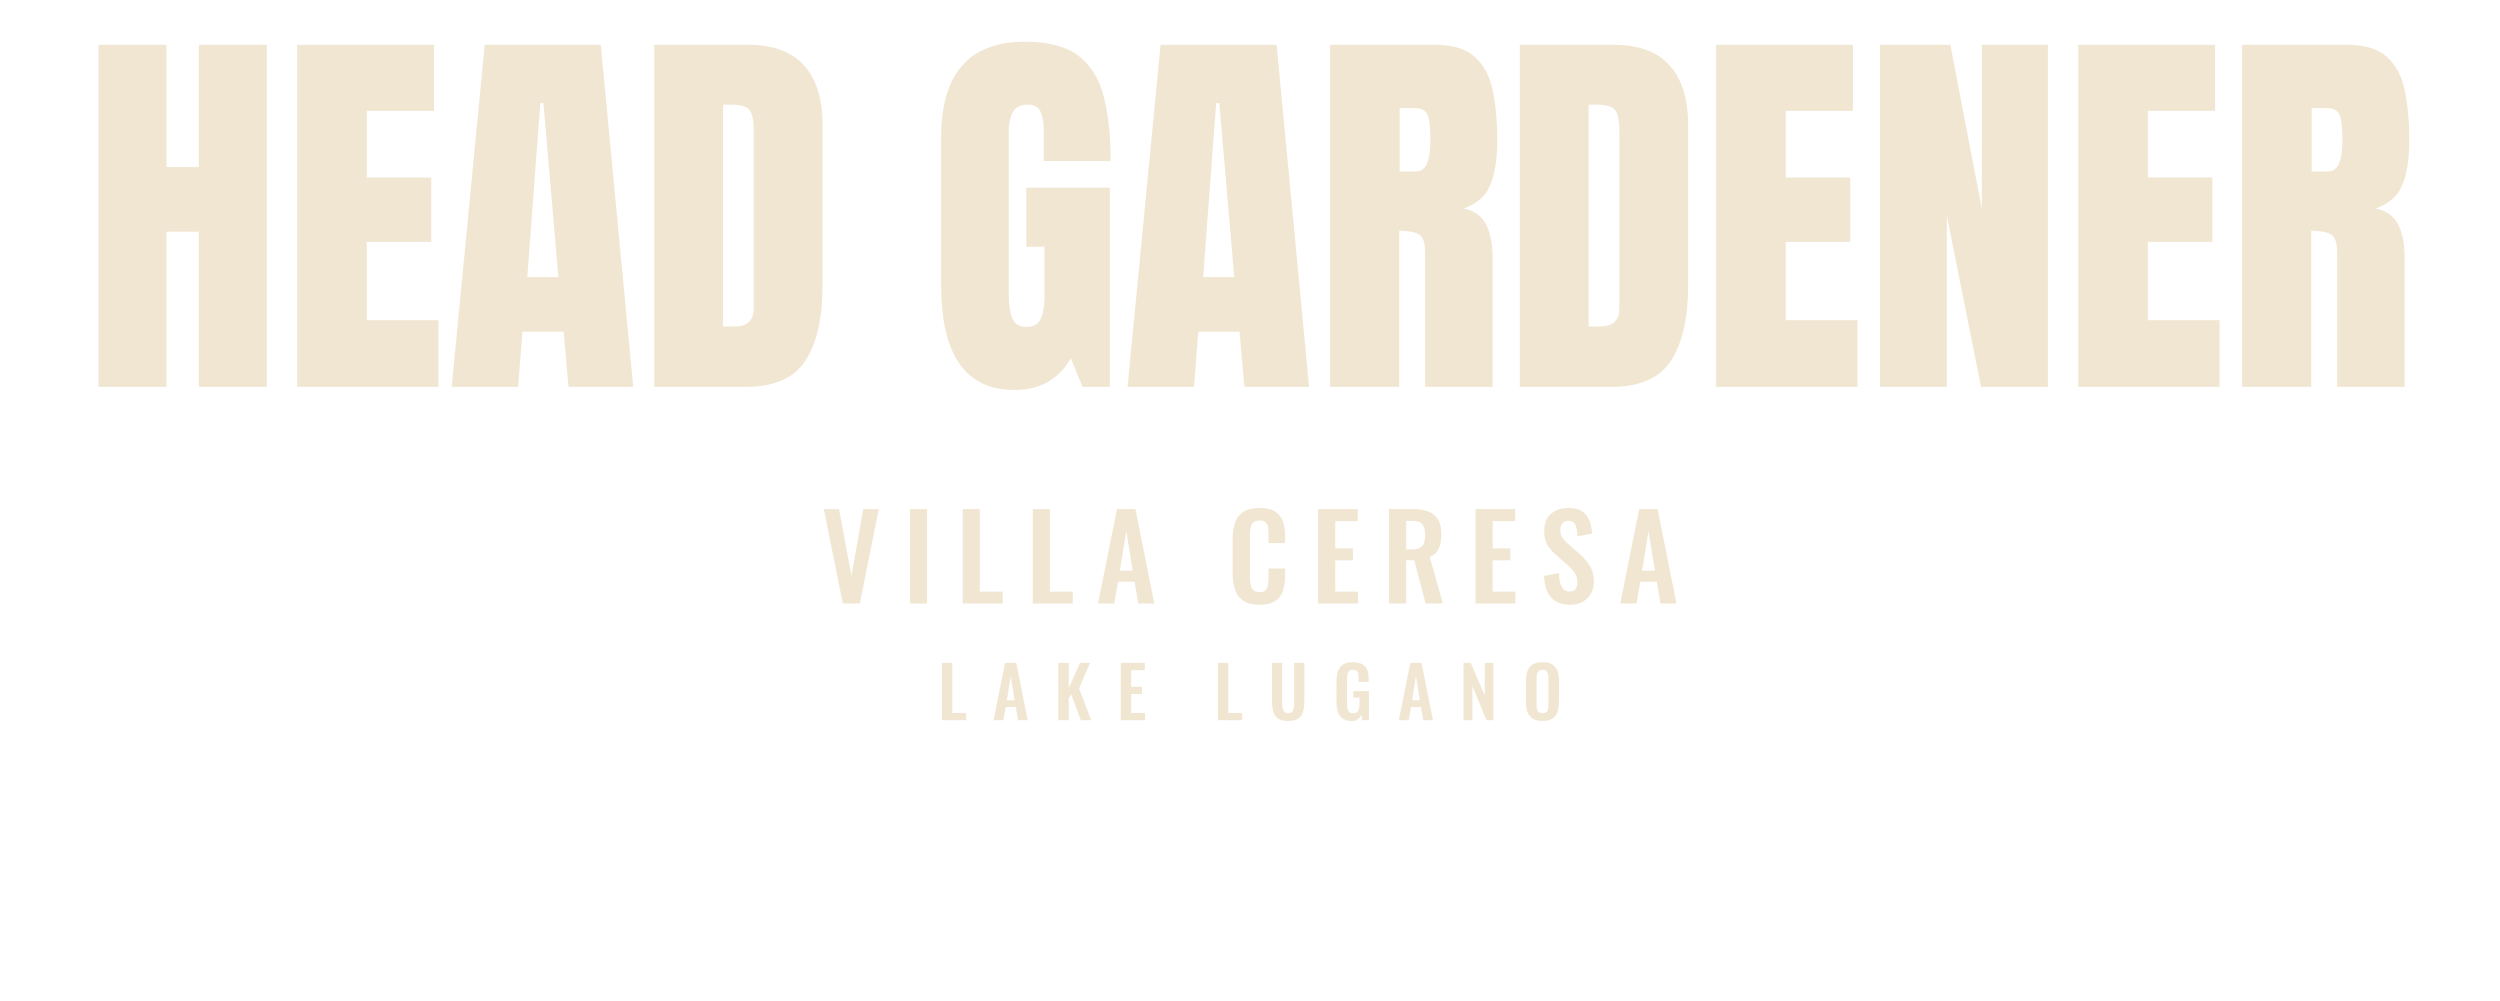
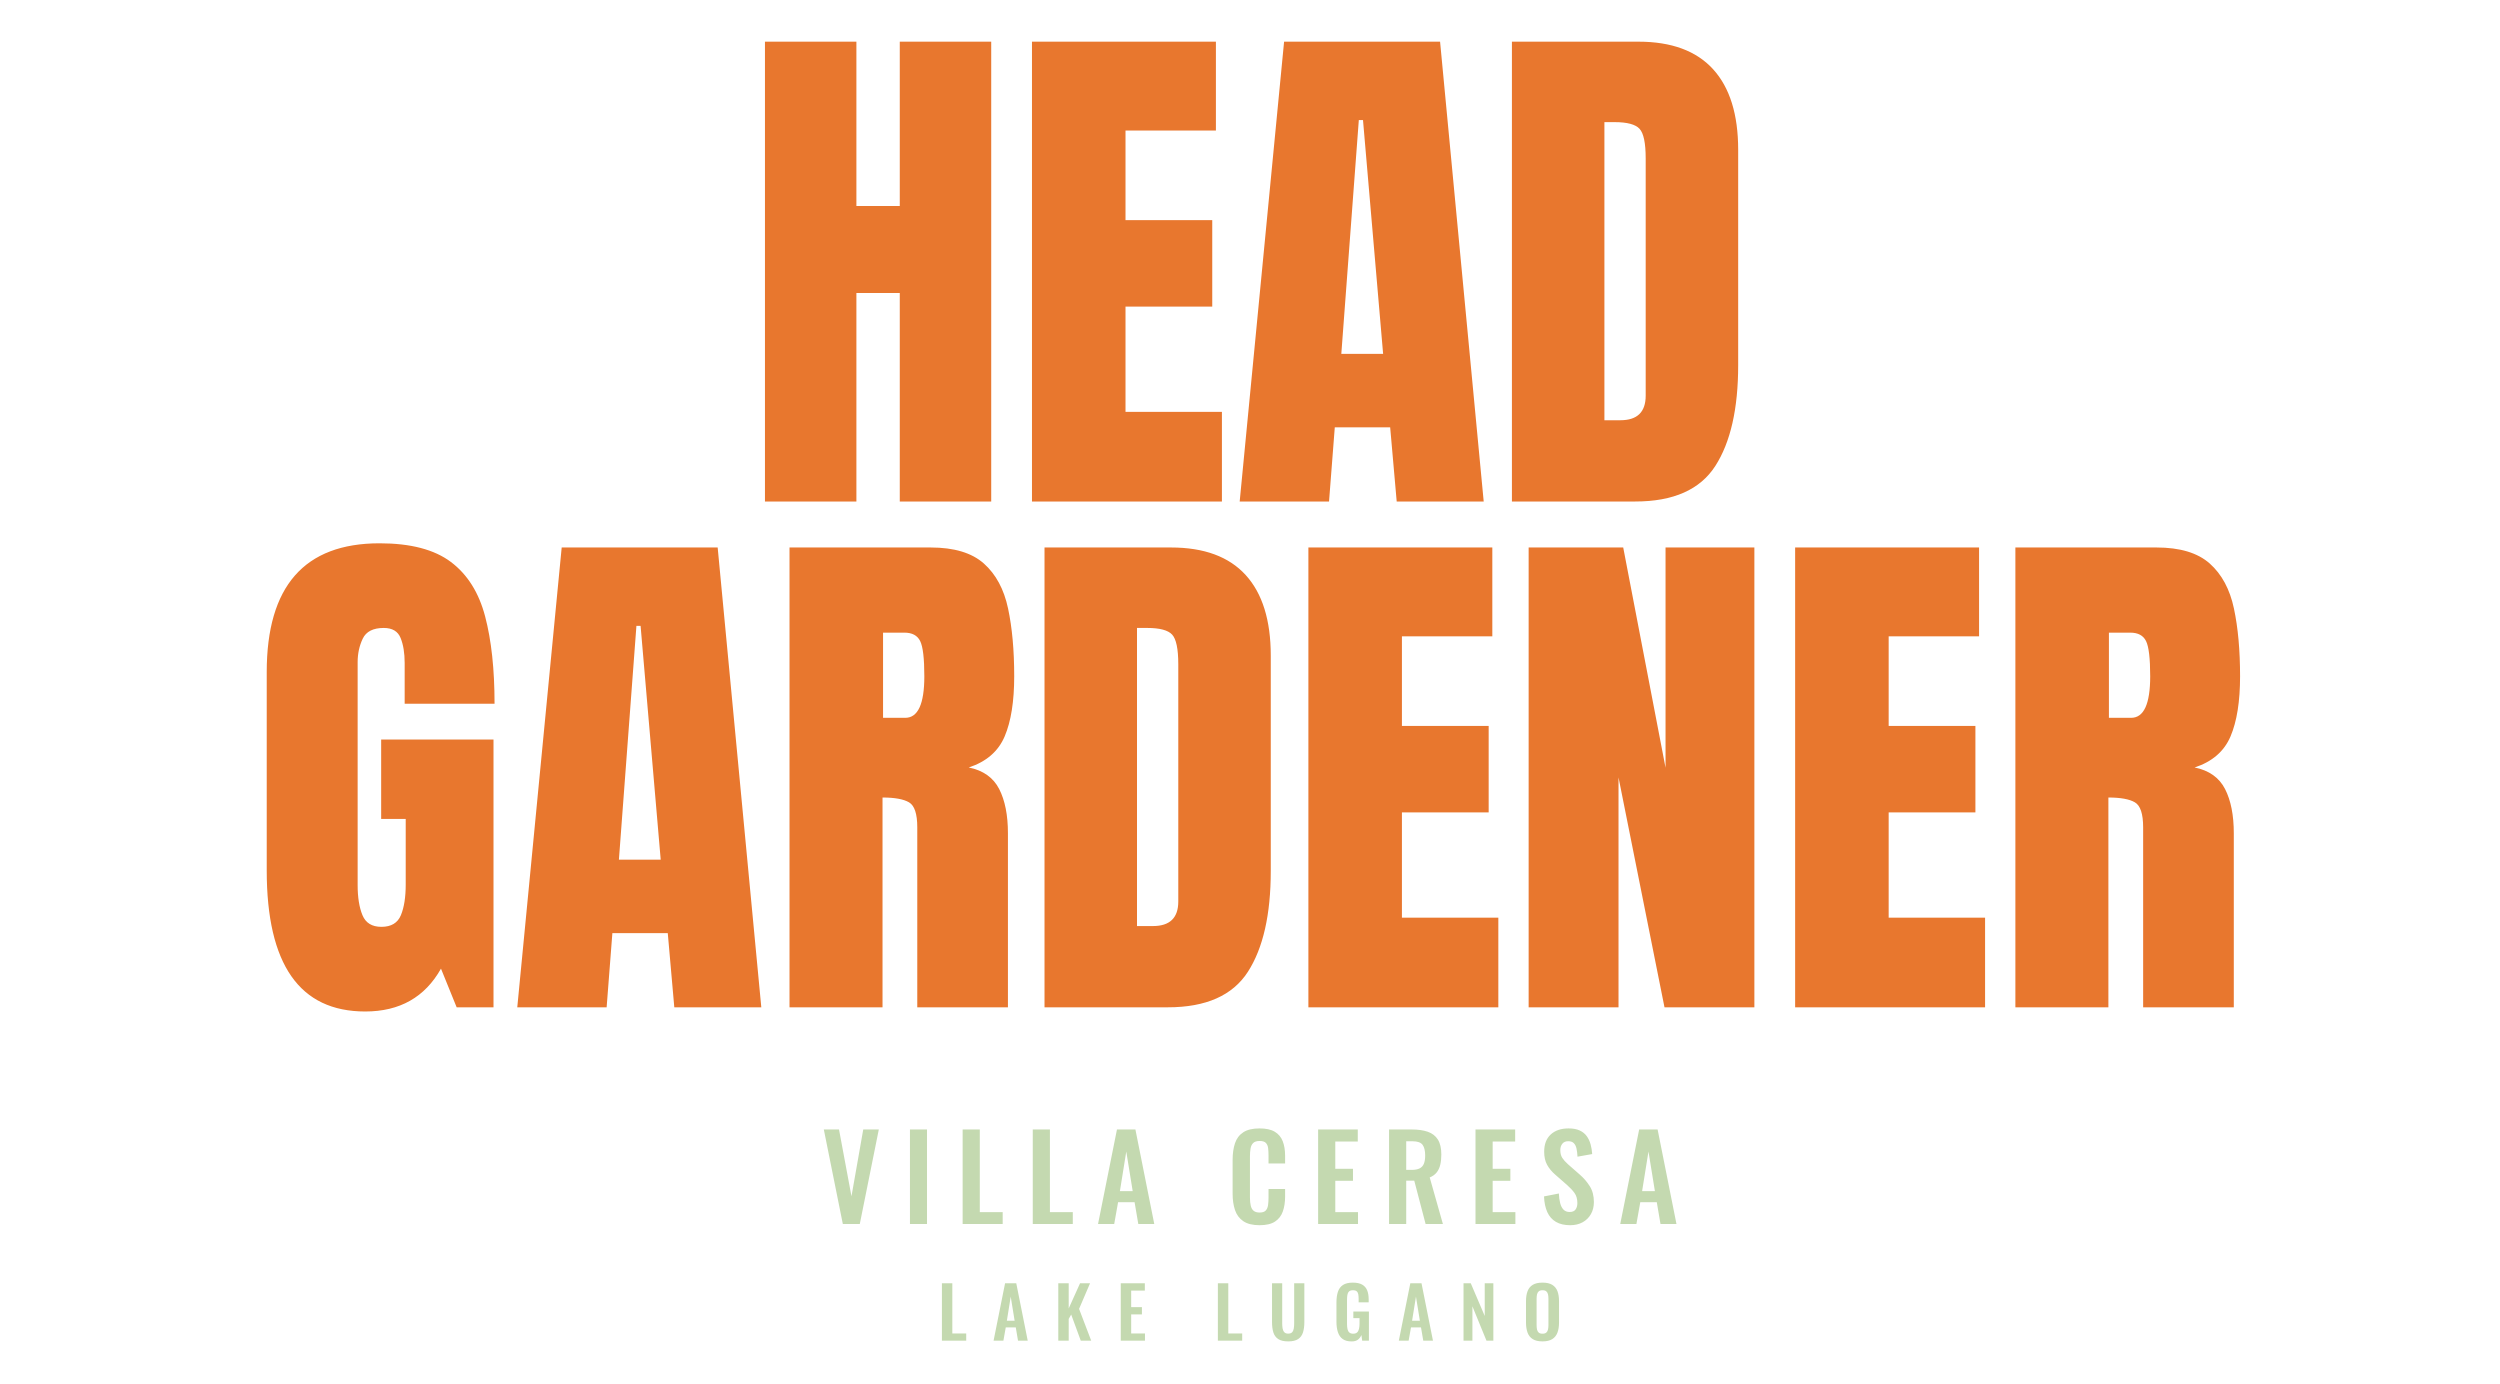
- <svg xmlns="http://www.w3.org/2000/svg" width="300mm" height="120mm" viewBox="0 0 300 120">
-   <g fill="#F1E6D2" fill-rule="nonzero">
-     <path d="M11.819 46.426V5.373H19.983V20.045H23.855V5.373H32.019V46.426H23.855V27.812H19.983V46.426ZM35.658 46.426V5.373H52.079V13.304H44.009V21.305H51.753V29.025H44.009V38.426H52.616V46.426ZM54.202 46.426 58.167 5.373H72.093L75.988 46.426H68.221L67.637 39.802H62.692L62.179 46.426ZM63.276 33.247H67.008L65.212 12.371H64.838ZM78.507 46.426V5.373H89.797Q94.229 5.373 96.468 7.834Q98.707 10.295 98.707 15.03V34.25Q98.707 40.082 96.666 43.254Q94.625 46.426 89.517 46.426ZM86.764 39.172H88.187Q90.45 39.172 90.45 36.979V15.8Q90.45 13.747 89.902 13.152Q89.354 12.557 87.674 12.557H86.764ZM121.729 46.799Q112.936 46.799 112.936 34.204V16.5Q112.936 5.0 123.012 5.0Q127.164 5.0 129.38 6.668Q131.596 8.336 132.436 11.531Q133.276 14.727 133.276 19.322H125.252V15.683Q125.252 14.354 124.89 13.456Q124.528 12.557 123.386 12.557Q121.963 12.557 121.508 13.514Q121.053 14.47 121.053 15.613V35.51Q121.053 37.166 121.485 38.204Q121.916 39.242 123.176 39.242Q124.482 39.242 124.913 38.204Q125.345 37.166 125.345 35.463V29.608H123.152V22.517H133.182V46.426H129.893L128.494 42.974Q126.348 46.799 121.729 46.799ZM135.305 46.426 139.27 5.373H153.196L157.091 46.426H149.324L148.74 39.802H143.795L143.282 46.426ZM144.379 33.247H148.111L146.315 12.371H145.941ZM159.61 46.426V5.373H172.206Q175.355 5.373 176.964 6.808Q178.574 8.242 179.122 10.82Q179.67 13.397 179.67 16.873Q179.67 20.232 178.819 22.238Q177.967 24.244 175.611 25.013Q177.547 25.41 178.329 26.938Q179.11 28.466 179.11 30.891V46.426H171.016V30.355Q171.016 28.559 170.282 28.127Q169.547 27.696 167.914 27.696V46.426ZM167.961 20.581H169.943Q171.646 20.581 171.646 16.873Q171.646 14.47 171.273 13.724Q170.9 12.977 169.873 12.977H167.961ZM182.376 46.426V5.373H193.665Q198.097 5.373 200.337 7.834Q202.576 10.295 202.576 15.03V34.25Q202.576 40.082 200.535 43.254Q198.494 46.426 193.386 46.426ZM190.633 39.172H192.056Q194.319 39.172 194.319 36.979V15.8Q194.319 13.747 193.77 13.152Q193.222 12.557 191.543 12.557H190.633ZM205.935 46.426V5.373H222.356V13.304H214.285V21.305H222.029V29.025H214.285V38.426H222.892V46.426ZM225.598 46.426V5.373H234.042L237.821 25.037V5.373H245.751V46.426H237.727L233.622 25.9V46.426ZM249.39 46.426V5.373H265.811V13.304H257.741V21.305H265.485V29.025H257.741V38.426H266.348V46.426ZM269.054 46.426V5.373H281.649Q284.798 5.373 286.408 6.808Q288.017 8.242 288.565 10.82Q289.114 13.397 289.114 16.873Q289.114 20.232 288.262 22.238Q287.411 24.244 285.055 25.013Q286.991 25.41 287.772 26.938Q288.554 28.466 288.554 30.891V46.426H280.46V30.355Q280.46 28.559 279.725 28.127Q278.99 27.696 277.358 27.696V46.426ZM277.404 20.581H279.387Q281.09 20.581 281.09 16.873Q281.09 14.47 280.716 13.724Q280.343 12.977 279.317 12.977H277.404Z" />
-     <path d="M101.139 72.426 98.858 61.086H100.681L102.177 69.105L103.589 61.086H105.457L103.175 72.426ZM109.195 72.426V61.086H111.241V72.426ZM115.517 72.426V61.086H117.576V71.003H120.322V72.426ZM123.931 72.426V61.086H125.99V71.003H128.736V72.426ZM131.765 72.426 134.036 61.086H136.249L138.512 72.426H136.595L136.149 69.809H134.171L133.705 72.426ZM134.388 68.487H135.924L135.153 63.731ZM151.147 72.574Q149.9 72.574 149.191 72.088Q148.483 71.602 148.199 70.752Q147.914 69.901 147.914 68.801V64.753Q147.914 63.591 148.199 62.74Q148.483 61.89 149.191 61.425Q149.9 60.959 151.147 60.959Q152.312 60.959 152.978 61.362Q153.645 61.765 153.929 62.5Q154.212 63.235 154.212 64.229V65.168H152.223V64.196Q152.223 63.718 152.175 63.326Q152.126 62.933 151.904 62.699Q151.682 62.466 151.154 62.466Q150.626 62.466 150.38 62.713Q150.133 62.96 150.064 63.377Q149.994 63.794 149.994 64.313V69.241Q149.994 69.849 150.095 70.252Q150.195 70.655 150.448 70.854Q150.702 71.053 151.154 71.053Q151.668 71.053 151.89 70.81Q152.112 70.566 152.168 70.156Q152.223 69.746 152.223 69.247V68.227H154.212V69.139Q154.212 70.139 153.942 70.915Q153.672 71.692 153.009 72.133Q152.346 72.574 151.147 72.574ZM158.175 72.426V61.086H162.933V62.537H160.234V65.805H162.357V67.243H160.234V71.003H162.961V72.426ZM166.687 72.426V61.086H169.403Q170.544 61.086 171.337 61.362Q172.129 61.638 172.544 62.295Q172.959 62.953 172.959 64.089Q172.959 64.769 172.833 65.311Q172.708 65.854 172.403 66.239Q172.099 66.625 171.566 66.843L173.147 72.426H171.072L169.711 67.229H168.746V72.426ZM168.746 65.936H169.399Q169.999 65.936 170.354 65.757Q170.708 65.578 170.865 65.198Q171.021 64.817 171.021 64.205Q171.021 63.348 170.708 62.925Q170.394 62.502 169.504 62.502H168.746ZM177.061 72.426V61.086H181.819V62.537H179.12V65.805H181.243V67.243H179.12V71.003H181.847V72.426ZM188.421 72.574Q187.397 72.574 186.714 72.176Q186.03 71.777 185.68 71.01Q185.329 70.243 185.281 69.118L187.064 68.769Q187.091 69.436 187.224 69.938Q187.356 70.44 187.631 70.714Q187.905 70.988 188.356 70.988Q188.856 70.988 189.07 70.685Q189.284 70.382 189.284 69.918Q189.284 69.185 188.941 68.708Q188.598 68.232 188.045 67.749L186.617 66.495Q186.014 65.976 185.658 65.337Q185.301 64.699 185.301 63.758Q185.301 62.411 186.088 61.685Q186.874 60.959 188.229 60.959Q189.024 60.959 189.556 61.203Q190.089 61.447 190.403 61.879Q190.717 62.312 190.87 62.865Q191.022 63.418 191.063 64.037L189.3 64.35Q189.272 63.819 189.186 63.401Q189.1 62.983 188.868 62.739Q188.636 62.495 188.185 62.495Q187.72 62.495 187.478 62.799Q187.236 63.104 187.236 63.553Q187.236 64.129 187.476 64.498Q187.716 64.866 188.158 65.26L189.571 66.499Q190.265 67.095 190.766 67.883Q191.267 68.671 191.267 69.792Q191.267 70.611 190.91 71.241Q190.552 71.872 189.914 72.223Q189.277 72.574 188.421 72.574ZM194.429 72.426 196.7 61.086H198.913L201.176 72.426H199.259L198.813 69.809H196.835L196.369 72.426ZM197.052 68.487H198.588L197.817 63.731Z" />
-     <path d="M113.029 86.426V79.541H114.279V85.562H115.946V86.426ZM119.23 86.426 120.609 79.541H121.952L123.326 86.426H122.162L121.892 84.837H120.691L120.408 86.426ZM120.823 84.034H121.755L121.287 81.147ZM126.994 86.426V79.541H128.244V82.564L129.606 79.541H130.806L129.489 82.615L130.943 86.426H129.692L128.542 83.293L128.244 83.82V86.426ZM134.491 86.426V79.541H137.38V80.422H135.741V82.406H137.03V83.279H135.741V85.562H137.397V86.426ZM146.145 86.426V79.541H147.395V85.562H149.062V86.426ZM154.585 86.516Q153.815 86.516 153.391 86.238Q152.967 85.96 152.805 85.443Q152.643 84.925 152.643 84.202V79.541H153.864V84.341Q153.864 84.665 153.91 84.951Q153.957 85.238 154.112 85.411Q154.268 85.584 154.585 85.584Q154.909 85.584 155.061 85.411Q155.212 85.238 155.257 84.951Q155.301 84.665 155.301 84.341V79.541H156.522V84.202Q156.522 84.925 156.357 85.443Q156.193 85.96 155.774 86.238Q155.354 86.516 154.585 86.516ZM162.204 86.52Q161.523 86.52 161.123 86.233Q160.723 85.946 160.549 85.412Q160.374 84.878 160.374 84.156V81.849Q160.374 81.105 160.547 80.572Q160.72 80.038 161.15 79.751Q161.58 79.464 162.333 79.464Q163.04 79.464 163.458 79.701Q163.875 79.937 164.058 80.386Q164.241 80.834 164.241 81.475V81.826H163.037V81.434Q163.037 81.102 162.993 80.867Q162.949 80.633 162.805 80.506Q162.662 80.379 162.35 80.379Q162.017 80.379 161.868 80.541Q161.718 80.704 161.68 80.967Q161.642 81.231 161.642 81.546V84.425Q161.642 84.782 161.701 85.046Q161.76 85.309 161.922 85.451Q162.085 85.593 162.384 85.593Q162.688 85.593 162.853 85.44Q163.017 85.288 163.08 85.014Q163.144 84.74 163.144 84.371V83.724H162.4V82.934H164.27V86.426H163.46L163.371 85.75Q163.235 86.084 162.959 86.302Q162.683 86.52 162.204 86.52ZM167.859 86.426 169.237 79.541H170.581L171.955 86.426H170.791L170.52 84.837H169.319L169.036 86.426ZM169.451 84.034H170.384L169.915 81.147ZM175.623 86.426V79.541H176.492L178.167 83.465V79.541H179.202V86.426H178.375L176.689 82.309V86.426ZM185.1 86.516Q184.363 86.516 183.929 86.244Q183.495 85.972 183.308 85.464Q183.12 84.956 183.12 84.263V81.68Q183.12 80.982 183.31 80.487Q183.499 79.991 183.931 79.728Q184.363 79.464 185.1 79.464Q185.84 79.464 186.273 79.73Q186.705 79.996 186.894 80.489Q187.083 80.982 187.083 81.68V84.267Q187.083 84.956 186.894 85.462Q186.705 85.968 186.273 86.242Q185.84 86.516 185.1 86.516ZM185.1 85.593Q185.407 85.593 185.559 85.455Q185.711 85.318 185.761 85.083Q185.812 84.849 185.812 84.563V81.392Q185.812 81.102 185.761 80.874Q185.711 80.646 185.559 80.512Q185.407 80.379 185.1 80.379Q184.8 80.379 184.647 80.512Q184.493 80.646 184.443 80.874Q184.392 81.102 184.392 81.392V84.563Q184.392 84.849 184.44 85.083Q184.489 85.318 184.64 85.455Q184.792 85.593 185.1 85.593Z" />
+ <svg xmlns="http://www.w3.org/2000/svg" width="300mm" height="166mm" viewBox="0 0 300 166">
+   <g fill="#E8772E" fill-rule="nonzero">
+     <path d="M91.795 60.18V5.0H102.768V24.72H107.973V5.0H118.946V60.18H107.973V35.161H102.768V60.18ZM123.837 60.18V5.0H145.909V15.66H135.061V26.413H145.47V36.791H135.061V49.426H146.63V60.18ZM148.762 60.18 154.091 5.0H172.809L178.044 60.18H167.604L166.82 51.276H160.174L159.484 60.18ZM160.958 42.466H165.974L163.56 14.406H163.058ZM181.43 60.18V5.0H196.605Q202.562 5.0 205.572 8.308Q208.581 11.615 208.581 17.98V43.814Q208.581 51.652 205.838 55.916Q203.095 60.18 196.229 60.18ZM192.529 50.429H194.442Q197.483 50.429 197.483 47.482V19.014Q197.483 16.255 196.746 15.456Q196.009 14.656 193.752 14.656H192.529Z" />
+     <path d="M43.826 121.379Q32.007 121.379 32.007 104.449V80.653Q32.007 65.196 45.551 65.196Q51.131 65.196 54.11 67.438Q57.088 69.679 58.217 73.975Q59.346 78.27 59.346 84.446H48.56V79.555Q48.56 77.768 48.074 76.561Q47.589 75.354 46.052 75.354Q44.14 75.354 43.528 76.639Q42.917 77.925 42.917 79.461V106.204Q42.917 108.43 43.497 109.826Q44.077 111.221 45.77 111.221Q47.526 111.221 48.106 109.826Q48.686 108.43 48.686 106.142V98.272H45.739V88.741H59.22V120.877H54.799L52.918 116.237Q50.034 121.379 43.826 121.379ZM62.073 120.877 67.403 65.698H86.12L91.356 120.877H80.916L80.132 111.973H73.485L72.796 120.877ZM74.269 103.163H79.285L76.871 75.103H76.37ZM94.742 120.877V65.698H111.672Q115.905 65.698 118.068 67.626Q120.231 69.554 120.968 73.018Q121.705 76.483 121.705 81.154Q121.705 85.669 120.56 88.365Q119.416 91.061 116.25 92.096Q118.852 92.629 119.902 94.683Q120.952 96.736 120.952 99.997V120.877H110.073V99.276Q110.073 96.862 109.086 96.282Q108.098 95.702 105.903 95.702V120.877ZM105.966 86.139H108.631Q110.92 86.139 110.92 81.154Q110.92 77.925 110.418 76.922Q109.916 75.918 108.537 75.918H105.966ZM125.342 120.877V65.698H140.516Q146.473 65.698 149.483 69.005Q152.492 72.313 152.492 78.677V104.511Q152.492 112.349 149.749 116.613Q147.006 120.877 140.14 120.877ZM136.44 111.127H138.353Q141.394 111.127 141.394 108.18V79.712Q141.394 76.953 140.657 76.153Q139.92 75.354 137.663 75.354H136.44ZM157.007 120.877V65.698H179.079V76.357H168.231V87.111H178.64V97.489H168.231V110.123H179.8V120.877ZM183.437 120.877V65.698H194.786L199.865 92.127V65.698H210.525V120.877H199.74L194.222 93.287V120.877ZM215.416 120.877V65.698H237.488V76.357H226.64V87.111H237.049V97.489H226.64V110.123H238.209V120.877ZM241.846 120.877V65.698H258.776Q263.008 65.698 265.172 67.626Q267.335 69.554 268.072 73.018Q268.809 76.483 268.809 81.154Q268.809 85.669 267.664 88.365Q266.52 91.061 263.353 92.096Q265.956 92.629 267.006 94.683Q268.056 96.736 268.056 99.997V120.877H257.177V99.276Q257.177 96.862 256.189 96.282Q255.202 95.702 253.007 95.702V120.877ZM253.07 86.139H255.735Q258.024 86.139 258.024 81.154Q258.024 77.925 257.522 76.922Q257.02 75.918 255.641 75.918H253.07Z" />
+     <g fill="#C4D9B0">
+       <path d="M101.139 146.877 98.858 135.537H100.681L102.177 143.556L103.589 135.537H105.457L103.175 146.877ZM109.195 146.877V135.537H111.241V146.877ZM115.517 146.877V135.537H117.576V145.454H120.322V146.877ZM123.931 146.877V135.537H125.99V145.454H128.736V146.877ZM131.765 146.877 134.036 135.537H136.249L138.512 146.877H136.595L136.149 144.26H134.171L133.705 146.877ZM134.388 142.938H135.924L135.153 138.182ZM151.147 147.025Q149.9 147.025 149.191 146.539Q148.483 146.053 148.199 145.203Q147.914 144.352 147.914 143.252V139.204Q147.914 138.042 148.199 137.191Q148.483 136.341 149.191 135.876Q149.9 135.41 151.147 135.41Q152.312 135.41 152.978 135.813Q153.645 136.216 153.929 136.951Q154.212 137.686 154.212 138.68V139.619H152.223V138.647Q152.223 138.169 152.175 137.777Q152.126 137.384 151.904 137.15Q151.682 136.917 151.154 136.917Q150.626 136.917 150.38 137.164Q150.133 137.411 150.064 137.828Q149.994 138.245 149.994 138.764V143.692Q149.994 144.3 150.095 144.703Q150.195 145.106 150.448 145.305Q150.702 145.504 151.154 145.504Q151.668 145.504 151.89 145.261Q152.112 145.017 152.168 144.607Q152.223 144.197 152.223 143.698V142.678H154.212V143.59Q154.212 144.59 153.942 145.366Q153.672 146.143 153.009 146.584Q152.346 147.025 151.147 147.025ZM158.175 146.877V135.537H162.933V136.988H160.234V140.256H162.357V141.694H160.234V145.454H162.961V146.877ZM166.687 146.877V135.537H169.403Q170.544 135.537 171.337 135.813Q172.129 136.089 172.544 136.746Q172.959 137.404 172.959 138.54Q172.959 139.22 172.833 139.762Q172.708 140.305 172.403 140.69Q172.099 141.076 171.566 141.294L173.147 146.877H171.072L169.711 141.68H168.746V146.877ZM168.746 140.387H169.399Q169.999 140.387 170.354 140.208Q170.708 140.029 170.865 139.649Q171.021 139.268 171.021 138.656Q171.021 137.799 170.708 137.376Q170.394 136.953 169.504 136.953H168.746ZM177.061 146.877V135.537H181.819V136.988H179.12V140.256H181.243V141.694H179.12V145.454H181.847V146.877ZM188.421 147.025Q187.397 147.025 186.714 146.627Q186.03 146.228 185.68 145.461Q185.329 144.694 185.281 143.569L187.064 143.22Q187.091 143.887 187.224 144.389Q187.356 144.891 187.631 145.165Q187.905 145.439 188.356 145.439Q188.856 145.439 189.07 145.136Q189.284 144.833 189.284 144.369Q189.284 143.636 188.941 143.159Q188.598 142.683 188.045 142.2L186.617 140.946Q186.014 140.427 185.658 139.788Q185.301 139.15 185.301 138.209Q185.301 136.862 186.088 136.136Q186.874 135.41 188.229 135.41Q189.024 135.41 189.556 135.654Q190.089 135.898 190.403 136.33Q190.717 136.763 190.87 137.316Q191.022 137.869 191.063 138.488L189.3 138.801Q189.272 138.27 189.186 137.852Q189.1 137.434 188.868 137.19Q188.636 136.946 188.185 136.946Q187.72 136.946 187.478 137.25Q187.236 137.555 187.236 138.004Q187.236 138.58 187.476 138.949Q187.716 139.317 188.158 139.711L189.571 140.95Q190.265 141.546 190.766 142.334Q191.267 143.122 191.267 144.243Q191.267 145.062 190.91 145.692Q190.552 146.323 189.914 146.674Q189.277 147.025 188.421 147.025ZM194.429 146.877 196.7 135.537H198.913L201.176 146.877H199.259L198.813 144.26H196.835L196.369 146.877ZM197.052 142.938H198.588L197.817 138.182Z" />
+       <path d="M113.029 160.877V153.992H114.279V160.013H115.946V160.877ZM119.23 160.877 120.609 153.992H121.952L123.326 160.877H122.162L121.892 159.288H120.691L120.408 160.877ZM120.823 158.485H121.755L121.287 155.598ZM126.994 160.877V153.992H128.244V157.015L129.606 153.992H130.806L129.489 157.066L130.943 160.877H129.692L128.542 157.744L128.244 158.271V160.877ZM134.491 160.877V153.992H137.38V154.873H135.741V156.857H137.03V157.73H135.741V160.013H137.397V160.877ZM146.145 160.877V153.992H147.395V160.013H149.062V160.877ZM154.585 160.967Q153.815 160.967 153.391 160.689Q152.967 160.411 152.805 159.894Q152.643 159.376 152.643 158.653V153.992H153.864V158.792Q153.864 159.116 153.91 159.402Q153.957 159.689 154.112 159.862Q154.268 160.035 154.585 160.035Q154.909 160.035 155.061 159.862Q155.212 159.689 155.257 159.402Q155.301 159.116 155.301 158.792V153.992H156.522V158.653Q156.522 159.376 156.357 159.894Q156.193 160.411 155.774 160.689Q155.354 160.967 154.585 160.967ZM162.204 160.971Q161.523 160.971 161.123 160.684Q160.723 160.397 160.549 159.863Q160.374 159.329 160.374 158.607V156.3Q160.374 155.556 160.547 155.023Q160.72 154.489 161.15 154.202Q161.58 153.915 162.333 153.915Q163.04 153.915 163.458 154.152Q163.875 154.388 164.058 154.837Q164.241 155.285 164.241 155.926V156.277H163.037V155.885Q163.037 155.553 162.993 155.318Q162.949 155.084 162.805 154.957Q162.662 154.83 162.35 154.83Q162.017 154.83 161.868 154.992Q161.718 155.155 161.68 155.418Q161.642 155.682 161.642 155.997V158.876Q161.642 159.233 161.701 159.497Q161.76 159.76 161.922 159.902Q162.085 160.044 162.384 160.044Q162.688 160.044 162.853 159.891Q163.017 159.739 163.08 159.465Q163.144 159.191 163.144 158.822V158.175H162.4V157.385H164.27V160.877H163.46L163.371 160.201Q163.235 160.535 162.959 160.753Q162.683 160.971 162.204 160.971ZM167.859 160.877 169.237 153.992H170.581L171.955 160.877H170.791L170.52 159.288H169.319L169.036 160.877ZM169.451 158.485H170.384L169.915 155.598ZM175.623 160.877V153.992H176.492L178.167 157.916V153.992H179.202V160.877H178.375L176.689 156.76V160.877ZM185.1 160.967Q184.363 160.967 183.929 160.695Q183.495 160.423 183.308 159.915Q183.12 159.407 183.12 158.714V156.131Q183.12 155.433 183.31 154.938Q183.499 154.442 183.931 154.179Q184.363 153.915 185.1 153.915Q185.84 153.915 186.273 154.181Q186.705 154.447 186.894 154.94Q187.083 155.433 187.083 156.131V158.718Q187.083 159.407 186.894 159.913Q186.705 160.419 186.273 160.693Q185.84 160.967 185.1 160.967ZM185.1 160.044Q185.407 160.044 185.559 159.906Q185.711 159.769 185.761 159.534Q185.812 159.3 185.812 159.014V155.843Q185.812 155.553 185.761 155.325Q185.711 155.097 185.559 154.963Q185.407 154.83 185.1 154.83Q184.8 154.83 184.647 154.963Q184.493 155.097 184.443 155.325Q184.392 155.553 184.392 155.843V159.014Q184.392 159.3 184.44 159.534Q184.489 159.769 184.64 159.906Q184.792 160.044 185.1 160.044Z" />
+     </g>
  </g>
</svg>
